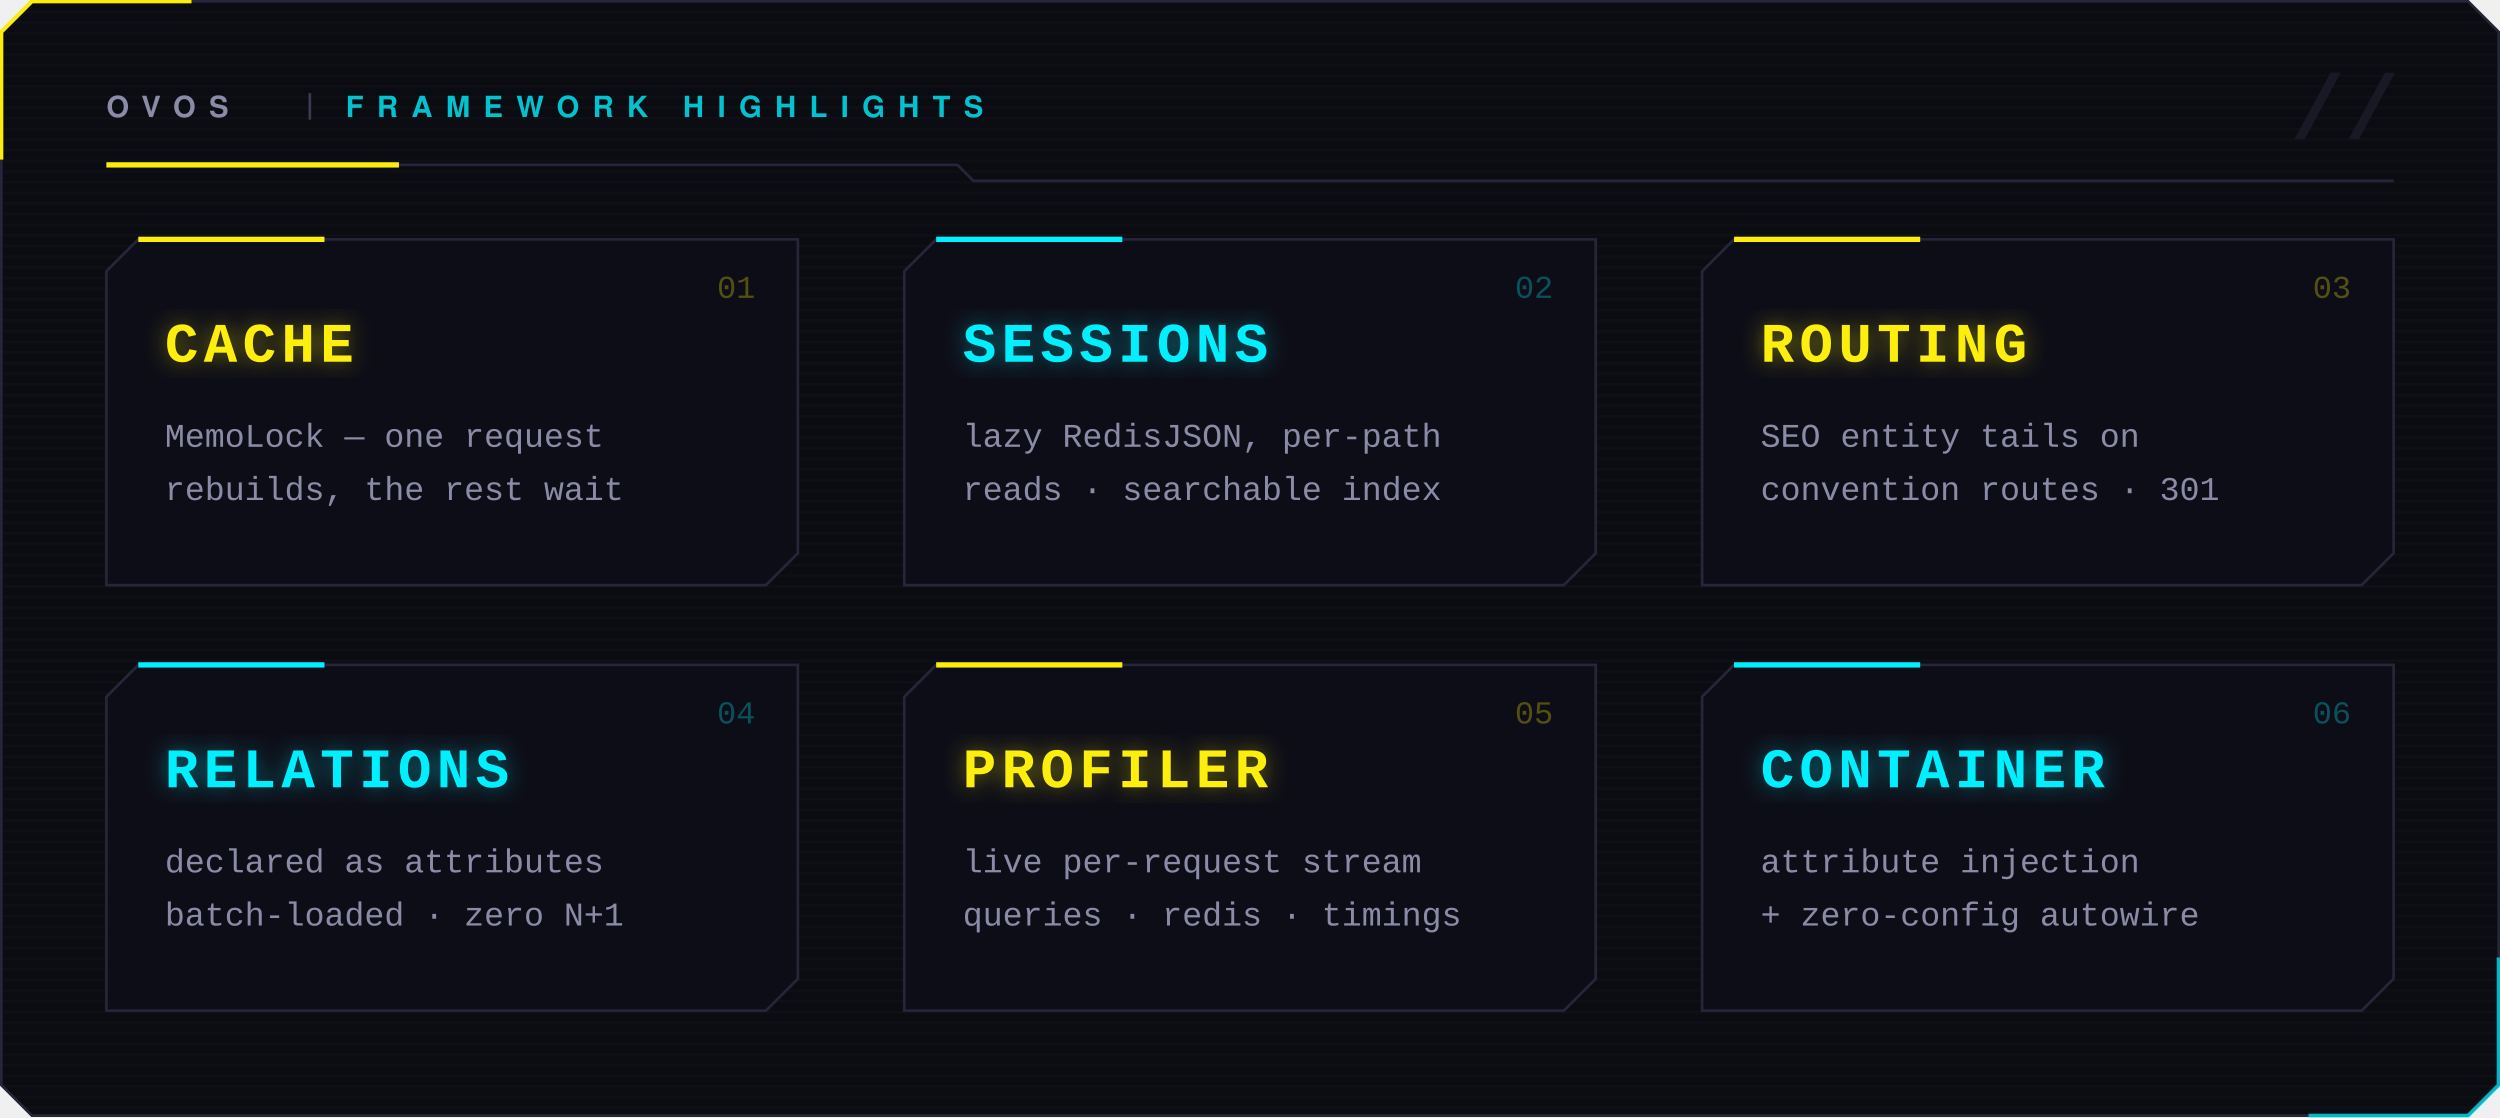
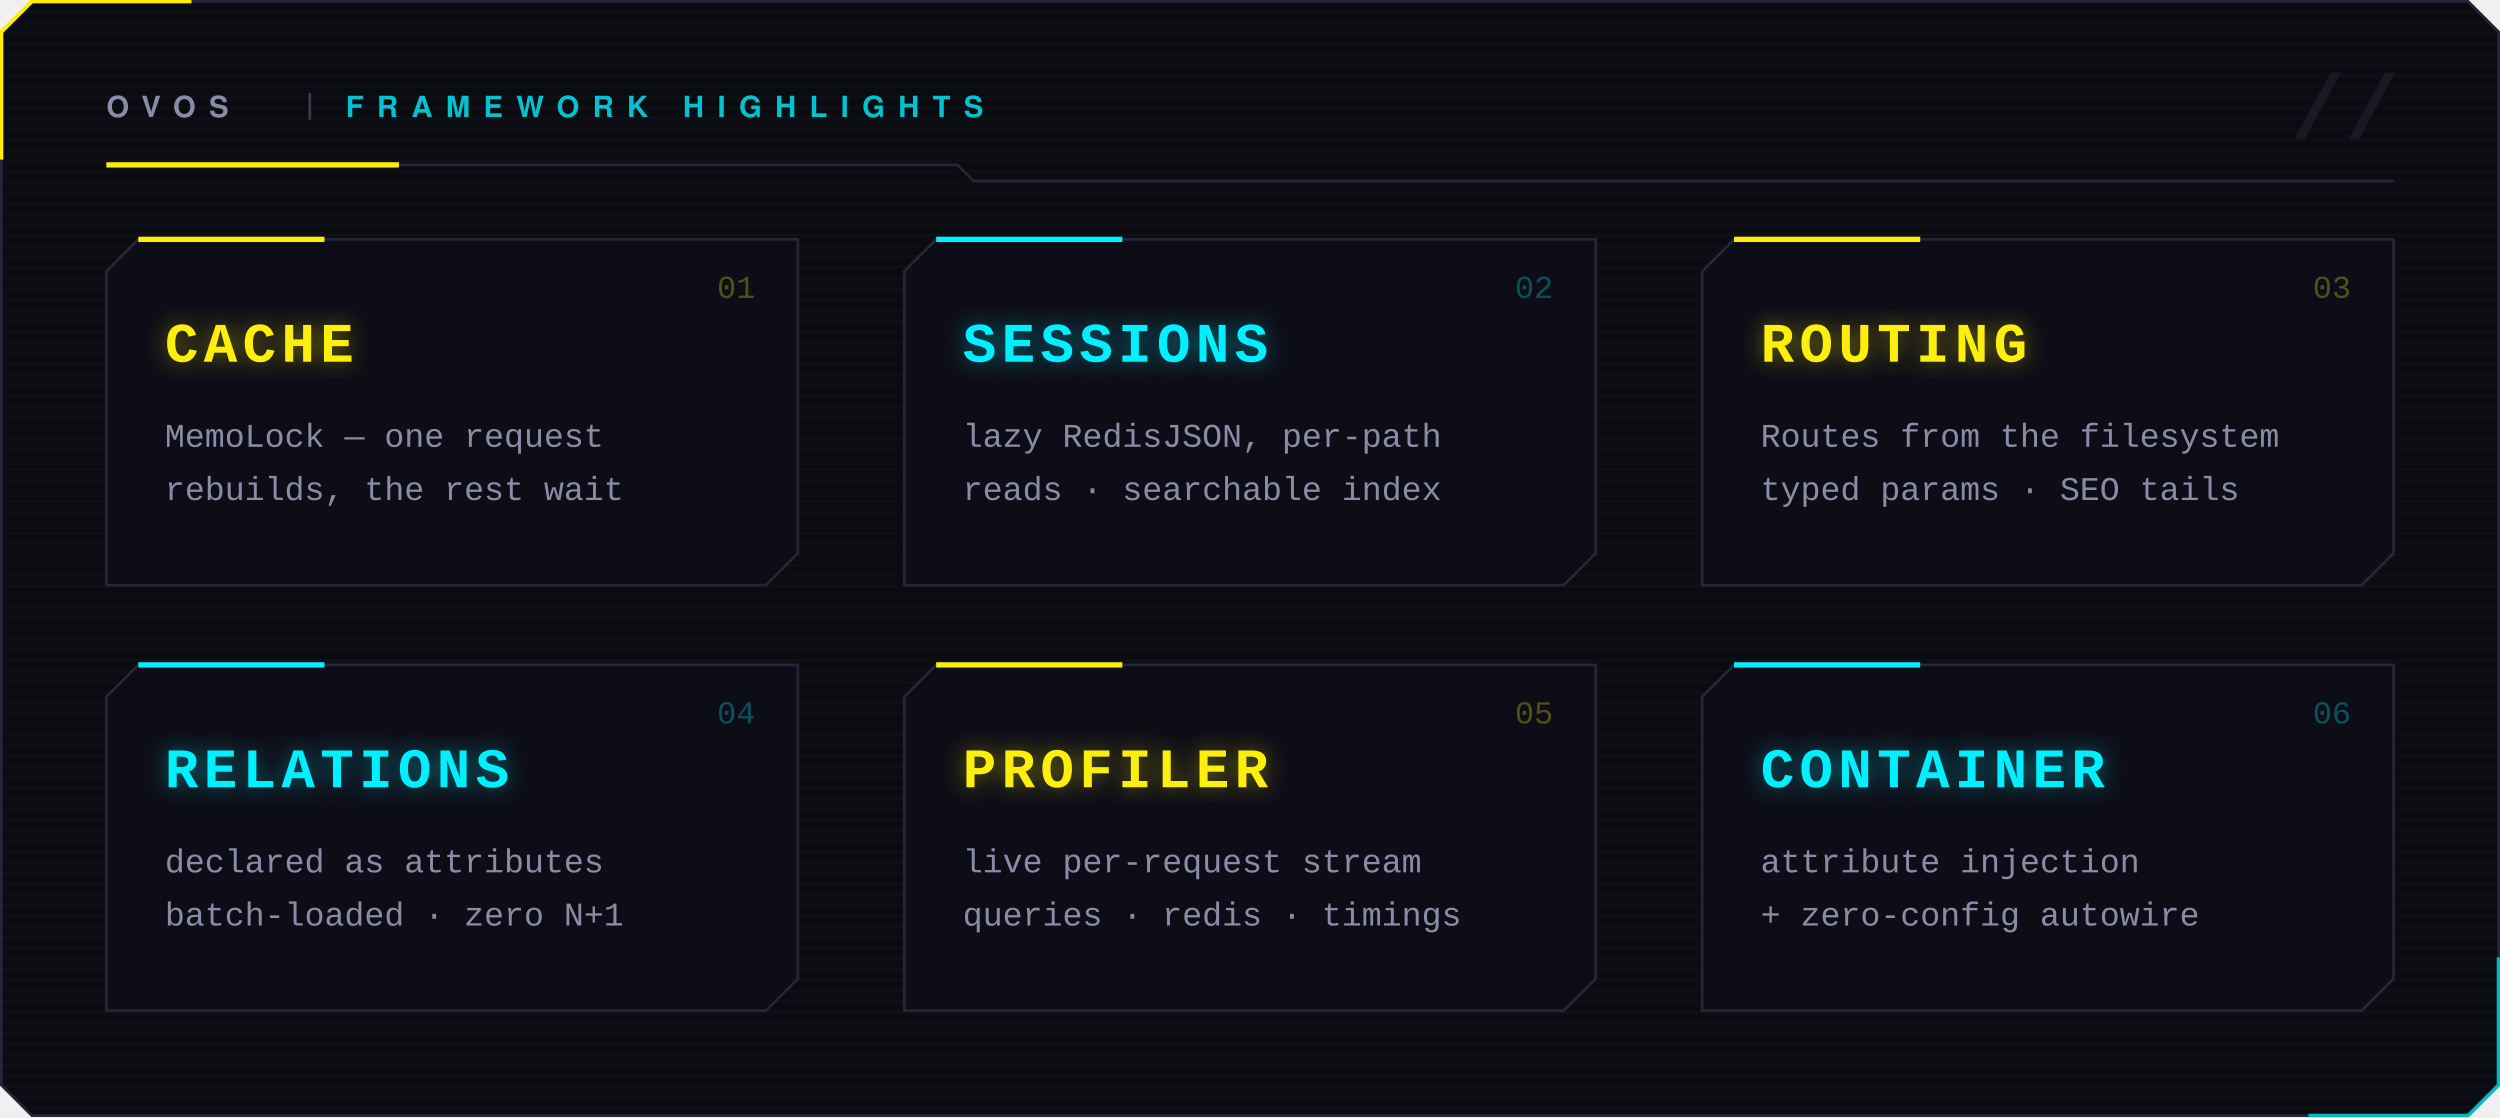
<svg xmlns="http://www.w3.org/2000/svg" width="940" height="420" viewBox="0 0 940 420" font-family="Segoe UI, Helvetica, Arial, sans-serif">
  <defs>
    <pattern id="scan" width="4" height="4" patternUnits="userSpaceOnUse">
      <rect width="4" height="1" fill="#ffffff" opacity="0.018" />
    </pattern>
    <filter id="glow" x="-40%" y="-40%" width="180%" height="180%">
      <feGaussianBlur stdDeviation="4" result="halo" />
      <feComponentTransfer in="halo" result="dim">
        <feFuncA type="linear" slope="0.45" />
      </feComponentTransfer>
      <feMerge>
        <feMergeNode in="dim" />
        <feMergeNode in="SourceGraphic" />
      </feMerge>
    </filter>
  </defs>
  <path d="M12,0 H928 L940,12 V408 L928,420 H12 L0,408 V12 Z" fill="#0b0b12" />
  <path d="M12,0 H928 L940,12 V408 L928,420 H12 L0,408 V12 Z" fill="url(#scan)" />
  <path d="M12,0.5 H928 L939.5,12 V408 L928,419.5 H12 L0.5,408 V12 Z" fill="none" stroke="#26263a" stroke-width="1" />
  <path d="M0.5,60 V12 L12,0.5 H72" fill="none" stroke="#fcee0a" stroke-width="1.5" />
  <path d="M939.5,360 V408 L928,419.5 H868" fill="none" stroke="#00f0ff" stroke-width="1.5" opacity="0.7" />
  <text x="40" y="44" font-size="11" font-weight="600" letter-spacing="5" fill="#8b8ba7">OVOS</text>
  <rect x="116" y="35" width="1" height="10" fill="#3a3a52" />
  <text x="130" y="44" font-size="11" font-weight="600" letter-spacing="5" fill="#00f0ff" opacity="0.8">FRAMEWORK HIGHLIGHTS</text>
  <text x="902" y="52" font-size="34" font-weight="700" fill="#191926" text-anchor="end" font-family="Consolas, 'Courier New', monospace">//</text>
  <path d="M40,62 H360 l6,6 H900" fill="none" stroke="#26263a" stroke-width="1" />
  <path d="M40,62 H150" fill="none" stroke="#fcee0a" stroke-width="2" />
  <path d="M52,90 H300 V208 L288,220 H40 V102 Z" fill="#0d0d17" stroke="#26263a" stroke-width="1" />
  <path d="M52,90 H122" fill="none" stroke="#fcee0a" stroke-width="2" />
  <text x="284" y="112" font-size="12" fill="#fcee0a" opacity="0.30" text-anchor="end" font-family="Consolas, 'Courier New', monospace">01</text>
  <text x="62" y="136" font-size="21" font-weight="700" letter-spacing="2" fill="#fcee0a" filter="url(#glow)" font-family="Consolas, 'Courier New', monospace">CACHE</text>
  <text x="62" y="168" font-size="12.5" fill="#8b8ba7" font-family="Consolas, 'Courier New', monospace">MemoLock — one request</text>
  <text x="62" y="188" font-size="12.5" fill="#8b8ba7" font-family="Consolas, 'Courier New', monospace">rebuilds, the rest wait</text>
  <path d="M352,90 H600 V208 L588,220 H340 V102 Z" fill="#0d0d17" stroke="#26263a" stroke-width="1" />
  <path d="M352,90 H422" fill="none" stroke="#00f0ff" stroke-width="2" />
  <text x="584" y="112" font-size="12" fill="#00f0ff" opacity="0.30" text-anchor="end" font-family="Consolas, 'Courier New', monospace">02</text>
  <text x="362" y="136" font-size="21" font-weight="700" letter-spacing="2" fill="#00f0ff" filter="url(#glow)" font-family="Consolas, 'Courier New', monospace">SESSIONS</text>
  <text x="362" y="168" font-size="12.5" fill="#8b8ba7" font-family="Consolas, 'Courier New', monospace">lazy RedisJSON, per-path</text>
  <text x="362" y="188" font-size="12.5" fill="#8b8ba7" font-family="Consolas, 'Courier New', monospace">reads · searchable index</text>
  <path d="M652,90 H900 V208 L888,220 H640 V102 Z" fill="#0d0d17" stroke="#26263a" stroke-width="1" />
  <path d="M652,90 H722" fill="none" stroke="#fcee0a" stroke-width="2" />
  <text x="884" y="112" font-size="12" fill="#fcee0a" opacity="0.30" text-anchor="end" font-family="Consolas, 'Courier New', monospace">03</text>
  <text x="662" y="136" font-size="21" font-weight="700" letter-spacing="2" fill="#fcee0a" filter="url(#glow)" font-family="Consolas, 'Courier New', monospace">ROUTING</text>
-   <text x="662" y="168" font-size="12.5" fill="#8b8ba7" font-family="Consolas, 'Courier New', monospace">SEO entity tails on</text>
-   <text x="662" y="188" font-size="12.5" fill="#8b8ba7" font-family="Consolas, 'Courier New', monospace">convention routes · 301</text>
+   <text x="662" y="168" font-size="12.5" fill="#8b8ba7" font-family="Consolas, 'Courier New', monospace">Routes from the filesystem</text>
+   <text x="662" y="188" font-size="12.5" fill="#8b8ba7" font-family="Consolas, 'Courier New', monospace">typed params · SEO tails</text>
  <path d="M52,250 H300 V368 L288,380 H40 V262 Z" fill="#0d0d17" stroke="#26263a" stroke-width="1" />
  <path d="M52,250 H122" fill="none" stroke="#00f0ff" stroke-width="2" />
  <text x="284" y="272" font-size="12" fill="#00f0ff" opacity="0.30" text-anchor="end" font-family="Consolas, 'Courier New', monospace">04</text>
  <text x="62" y="296" font-size="21" font-weight="700" letter-spacing="2" fill="#00f0ff" filter="url(#glow)" font-family="Consolas, 'Courier New', monospace">RELATIONS</text>
  <text x="62" y="328" font-size="12.5" fill="#8b8ba7" font-family="Consolas, 'Courier New', monospace">declared as attributes</text>
  <text x="62" y="348" font-size="12.5" fill="#8b8ba7" font-family="Consolas, 'Courier New', monospace">batch-loaded · zero N+1</text>
  <path d="M352,250 H600 V368 L588,380 H340 V262 Z" fill="#0d0d17" stroke="#26263a" stroke-width="1" />
  <path d="M352,250 H422" fill="none" stroke="#fcee0a" stroke-width="2" />
  <text x="584" y="272" font-size="12" fill="#fcee0a" opacity="0.30" text-anchor="end" font-family="Consolas, 'Courier New', monospace">05</text>
  <text x="362" y="296" font-size="21" font-weight="700" letter-spacing="2" fill="#fcee0a" filter="url(#glow)" font-family="Consolas, 'Courier New', monospace">PROFILER</text>
  <text x="362" y="328" font-size="12.5" fill="#8b8ba7" font-family="Consolas, 'Courier New', monospace">live per-request stream</text>
  <text x="362" y="348" font-size="12.5" fill="#8b8ba7" font-family="Consolas, 'Courier New', monospace">queries · redis · timings</text>
  <path d="M652,250 H900 V368 L888,380 H640 V262 Z" fill="#0d0d17" stroke="#26263a" stroke-width="1" />
  <path d="M652,250 H722" fill="none" stroke="#00f0ff" stroke-width="2" />
  <text x="884" y="272" font-size="12" fill="#00f0ff" opacity="0.30" text-anchor="end" font-family="Consolas, 'Courier New', monospace">06</text>
  <text x="662" y="296" font-size="21" font-weight="700" letter-spacing="2" fill="#00f0ff" filter="url(#glow)" font-family="Consolas, 'Courier New', monospace">CONTAINER</text>
  <text x="662" y="328" font-size="12.5" fill="#8b8ba7" font-family="Consolas, 'Courier New', monospace">attribute injection</text>
  <text x="662" y="348" font-size="12.5" fill="#8b8ba7" font-family="Consolas, 'Courier New', monospace">+ zero-config autowire</text>
</svg>
